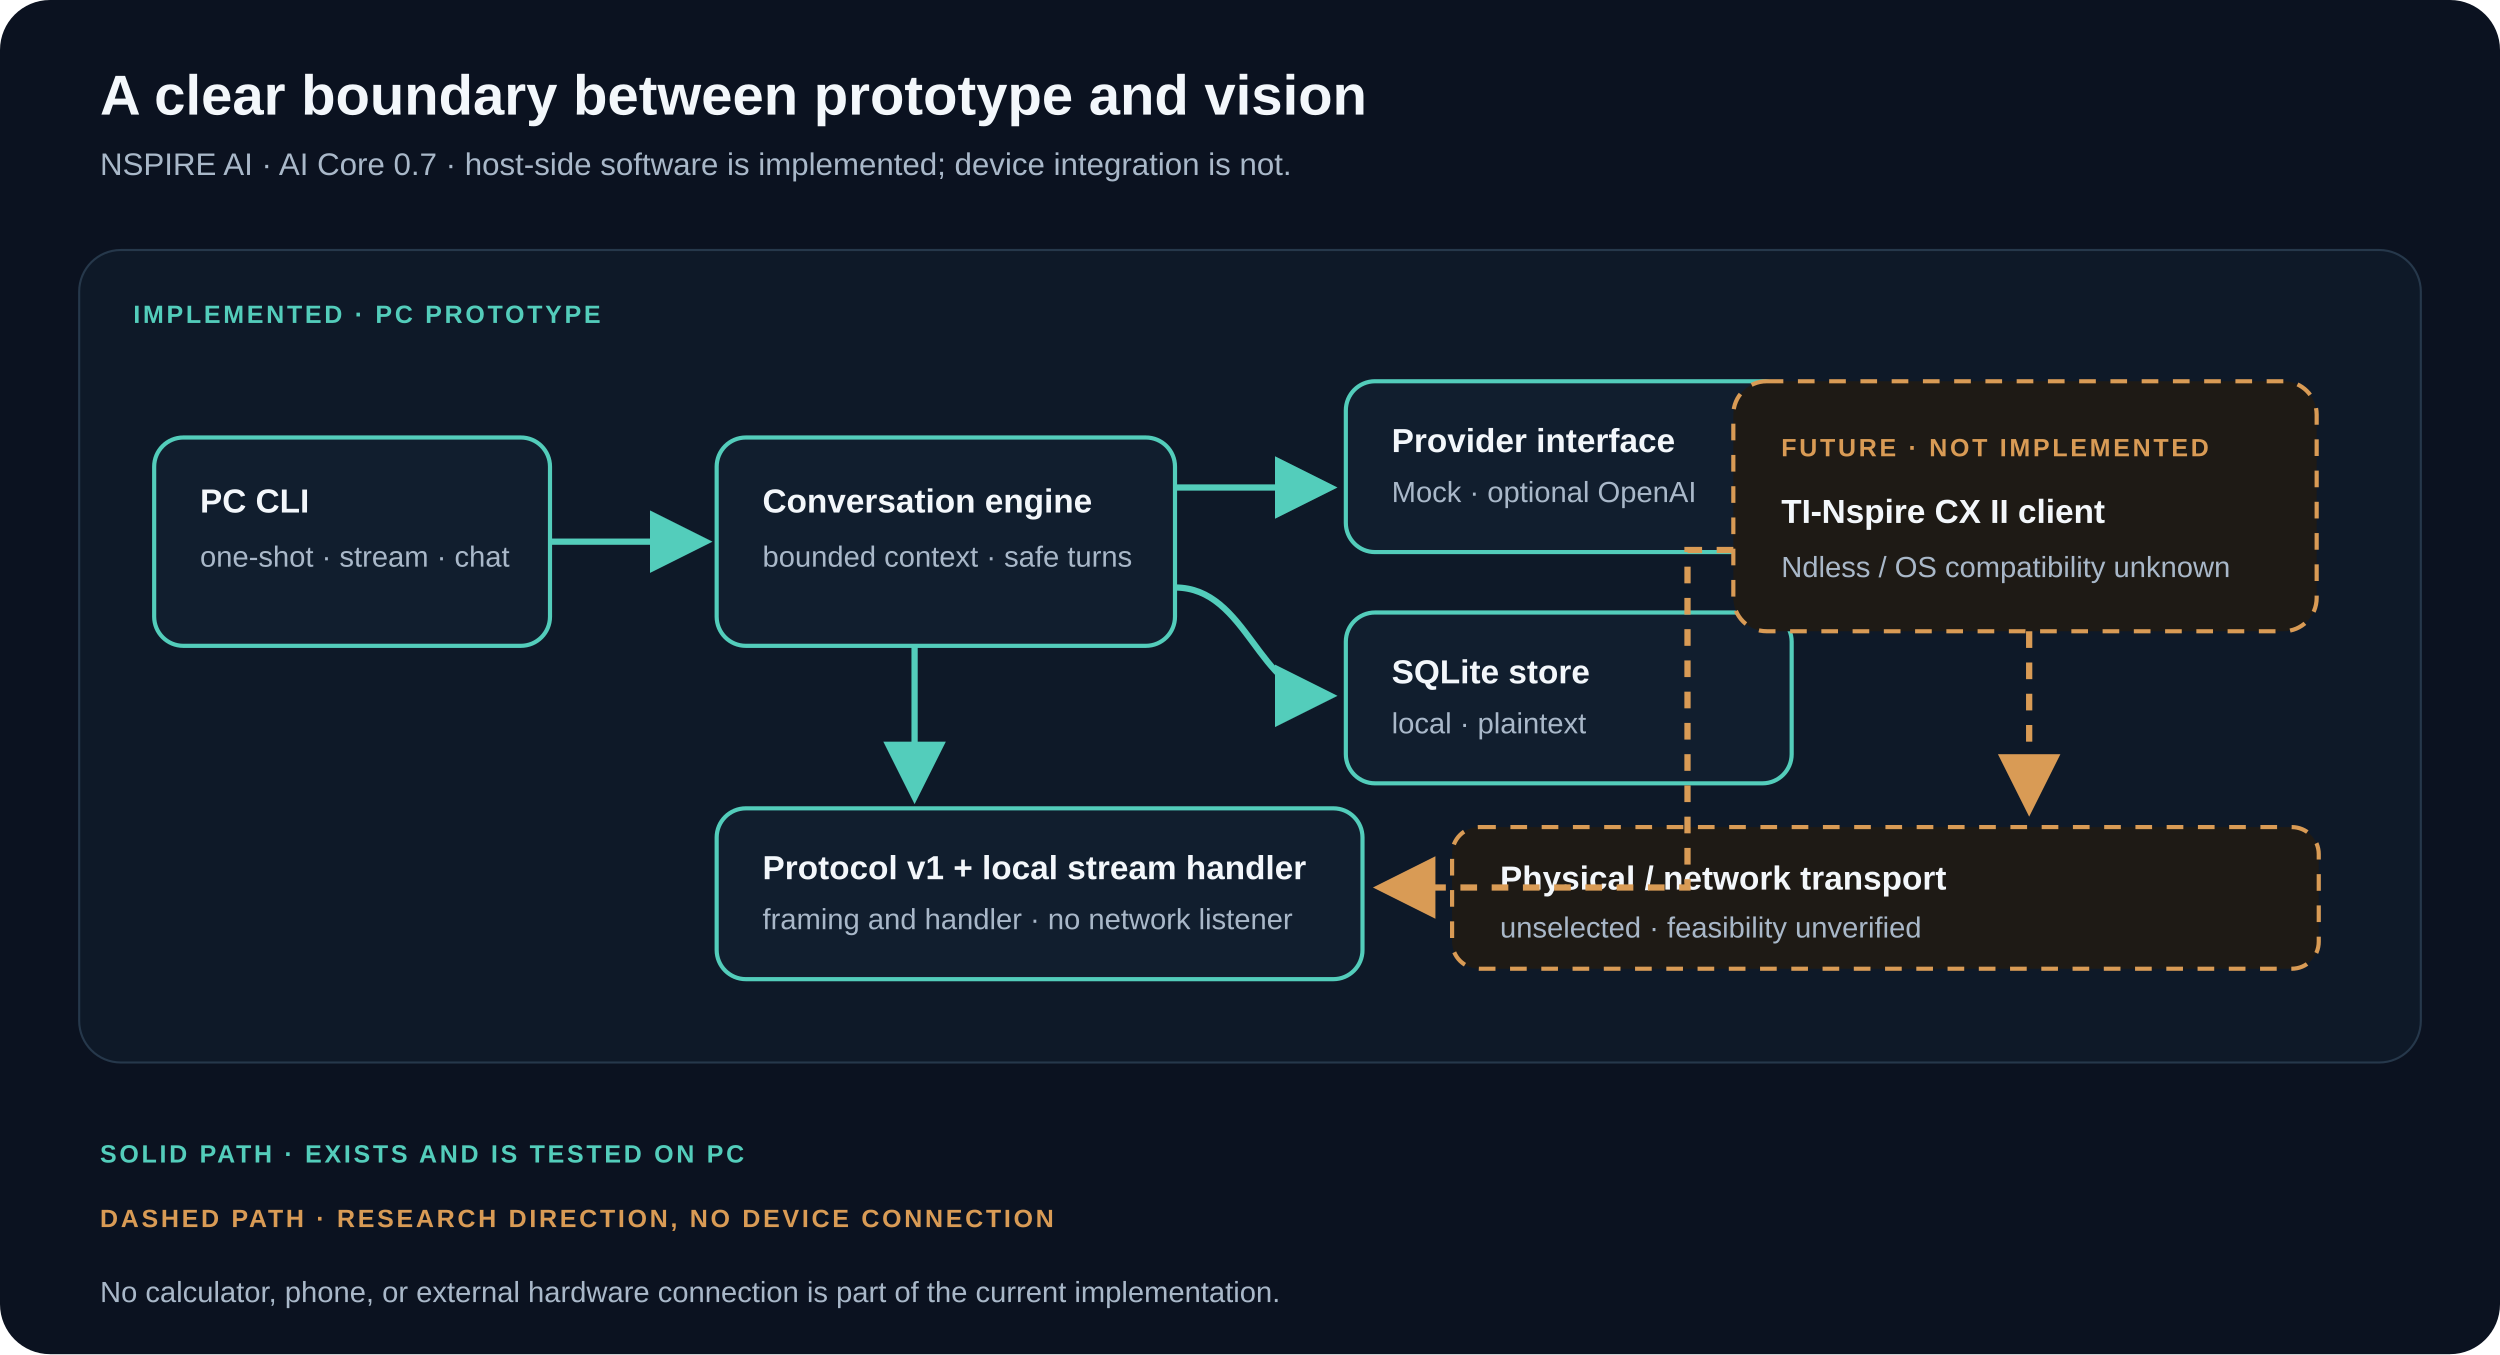
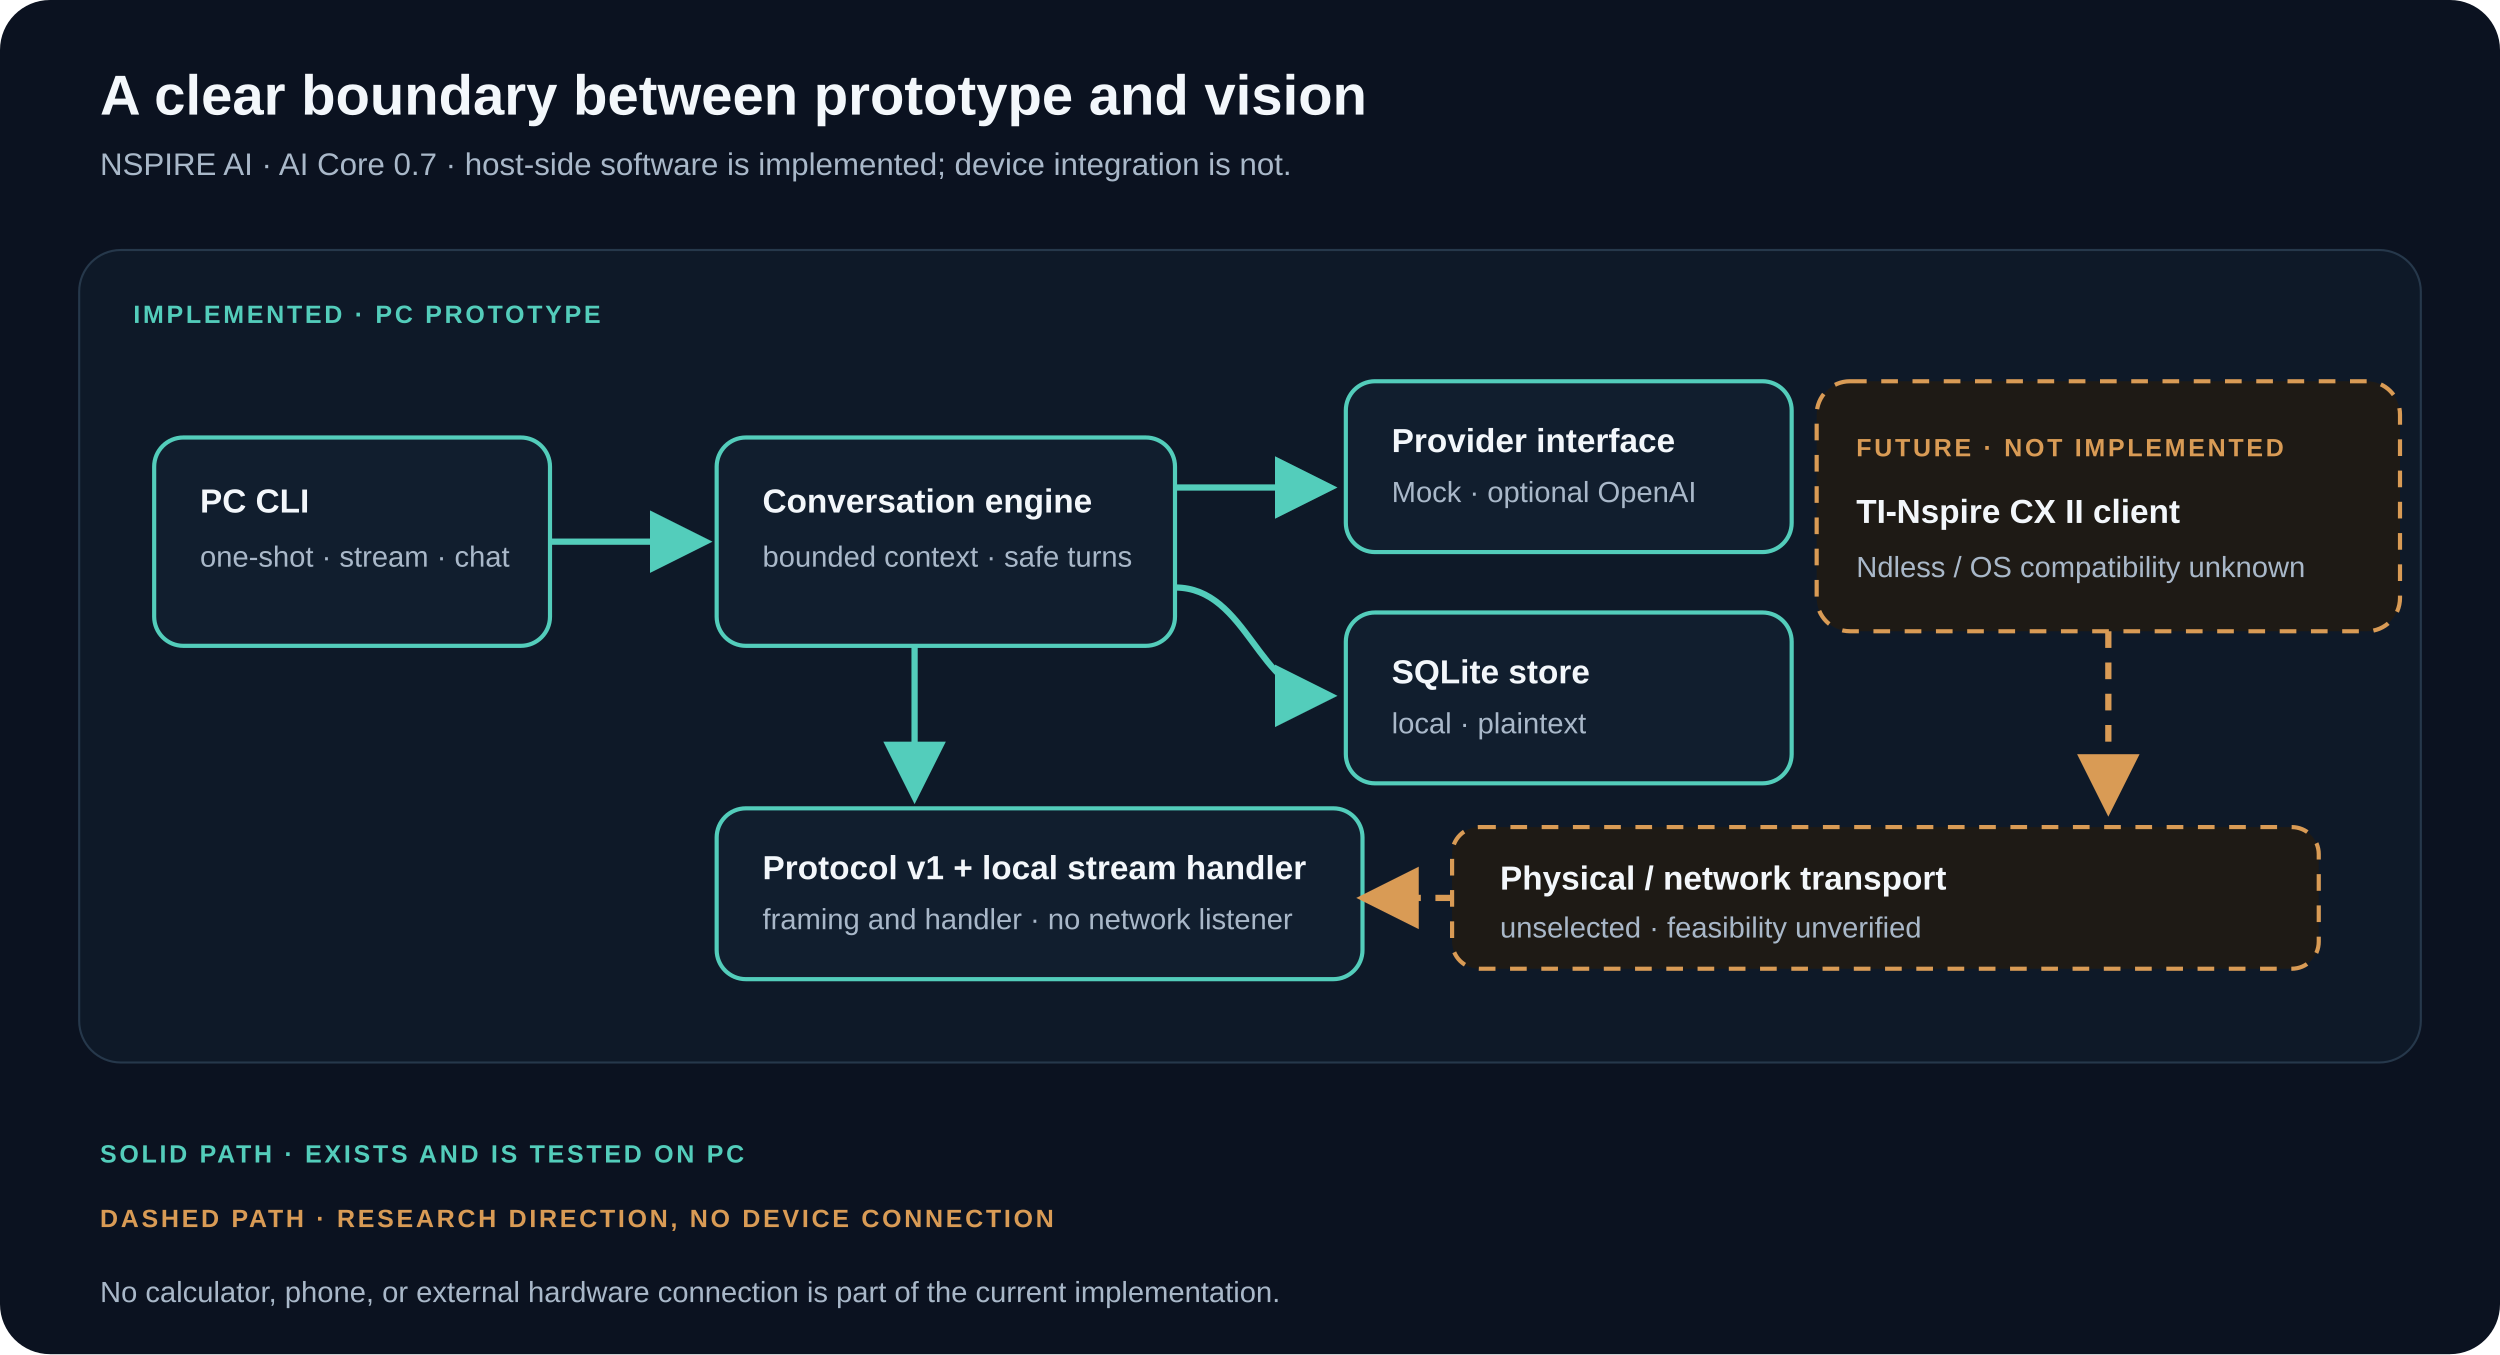
<svg xmlns="http://www.w3.org/2000/svg" width="1200" height="650" viewBox="0 0 1200 650" role="img" aria-labelledby="title desc">
  <defs>
    <marker id="arrow" markerWidth="10" markerHeight="10" refX="8" refY="5" orient="auto">
      <path d="M0 0L10 5L0 10z" fill="#53cdbb" />
    </marker>
    <marker id="futureArrow" markerWidth="10" markerHeight="10" refX="8" refY="5" orient="auto">
      <path d="M0 0L10 5L0 10z" fill="#d99b55" />
    </marker>
    <style>
      .head{font:700 27px 'Segoe UI',Arial,sans-serif;fill:#f3f7fb}.sub{font:15px 'Segoe UI',Arial,sans-serif;fill:#a9b8c9}.label{font:700 16px 'Segoe UI',Arial,sans-serif;fill:#f3f7fb}.detail{font:14px 'Segoe UI',Arial,sans-serif;fill:#a9b8c9}.tag{font:700 12px 'Segoe UI',Arial,sans-serif;letter-spacing:1.3px}.solid{fill:#111e2e;stroke:#53cdbb;stroke-width:2}.future{fill:#1e1a15;stroke:#d99b55;stroke-width:2;stroke-dasharray:8 7}.line{fill:none;stroke:#53cdbb;stroke-width:3;marker-end:url(#arrow)}.futureLine{fill:none;stroke:#d99b55;stroke-width:3;stroke-dasharray:8 7;marker-end:url(#futureArrow)}
    </style>
  </defs>
  <rect width="1200" height="650" rx="24" fill="#0b1220" />
  <text x="48" y="55" class="head">A clear boundary between prototype and vision</text>
  <text x="48" y="84" class="sub">NSPIRE AI · AI Core 0.7 · host-side software is implemented; device integration is not.</text>
  <rect x="38" y="120" width="1124" height="390" rx="20" fill="#0e1928" stroke="#26384b" />
  <text x="64" y="155" class="tag" fill="#53cdbb">IMPLEMENTED · PC PROTOTYPE</text>
  <rect x="74" y="210" width="190" height="100" rx="14" class="solid" />
  <text x="96" y="246" class="label">PC CLI</text>
  <text x="96" y="272" class="detail">one-shot · stream · chat</text>
  <rect x="344" y="210" width="220" height="100" rx="14" class="solid" />
  <text x="366" y="246" class="label">Conversation engine</text>
  <text x="366" y="272" class="detail">bounded context · safe turns</text>
  <rect x="646" y="183" width="214" height="82" rx="14" class="solid" />
  <text x="668" y="217" class="label">Provider interface</text>
  <text x="668" y="241" class="detail">Mock · optional OpenAI</text>
  <rect x="646" y="294" width="214" height="82" rx="14" class="solid" />
  <text x="668" y="328" class="label">SQLite store</text>
  <text x="668" y="352" class="detail">local · plaintext</text>
  <rect x="344" y="388" width="310" height="82" rx="14" class="solid" />
  <text x="366" y="422" class="label">Protocol v1 + local stream handler</text>
  <text x="366" y="446" class="detail">framing and handler · no network listener</text>
  <path d="M264 260h72" class="line" />
  <path d="M564 234h72" class="line" />
  <path d="M564 282c35 0 40 52 72 52" class="line" />
  <path d="M439 310v70" class="line" />
  <rect x="697" y="397" width="416" height="68" rx="13" class="future" />
  <text x="720" y="427" class="label">Physical / network transport</text>
  <text x="720" y="450" class="detail">unselected · feasibility unverified</text>
-   <rect x="832" y="183" width="280" height="120" rx="16" class="future" />
-   <text x="855" y="219" class="tag" fill="#d99b55">FUTURE · NOT IMPLEMENTED</text>
-   <text x="855" y="251" class="label">TI‑Nspire CX II client</text>
-   <text x="855" y="277" class="detail">Ndless / OS compatibility unknown</text>
-   <path d="M832 264h-22v162h-145" class="futureLine" />
-   <path d="M974 303v83" class="futureLine" />
+   <rect x="872" y="183" width="280" height="120" rx="16" class="future" />
+   <text x="891" y="219" class="tag" fill="#d99b55">FUTURE · NOT IMPLEMENTED</text>
+   <text x="891" y="251" class="label">TI‑Nspire CX II client</text>
+   <text x="891" y="277" class="detail">Ndless / OS compatibility unknown</text>
+   <path d="M1012 303v83" class="futureLine" />
+   <path d="M697 431h-40" class="futureLine" />
  <text x="48" y="558" class="tag" fill="#53cdbb">SOLID PATH · EXISTS AND IS TESTED ON PC</text>
  <text x="48" y="589" class="tag" fill="#d99b55">DASHED PATH · RESEARCH DIRECTION, NO DEVICE CONNECTION</text>
  <text x="48" y="625" class="detail">No calculator, phone, or external hardware connection is part of the current implementation.</text>
</svg>
